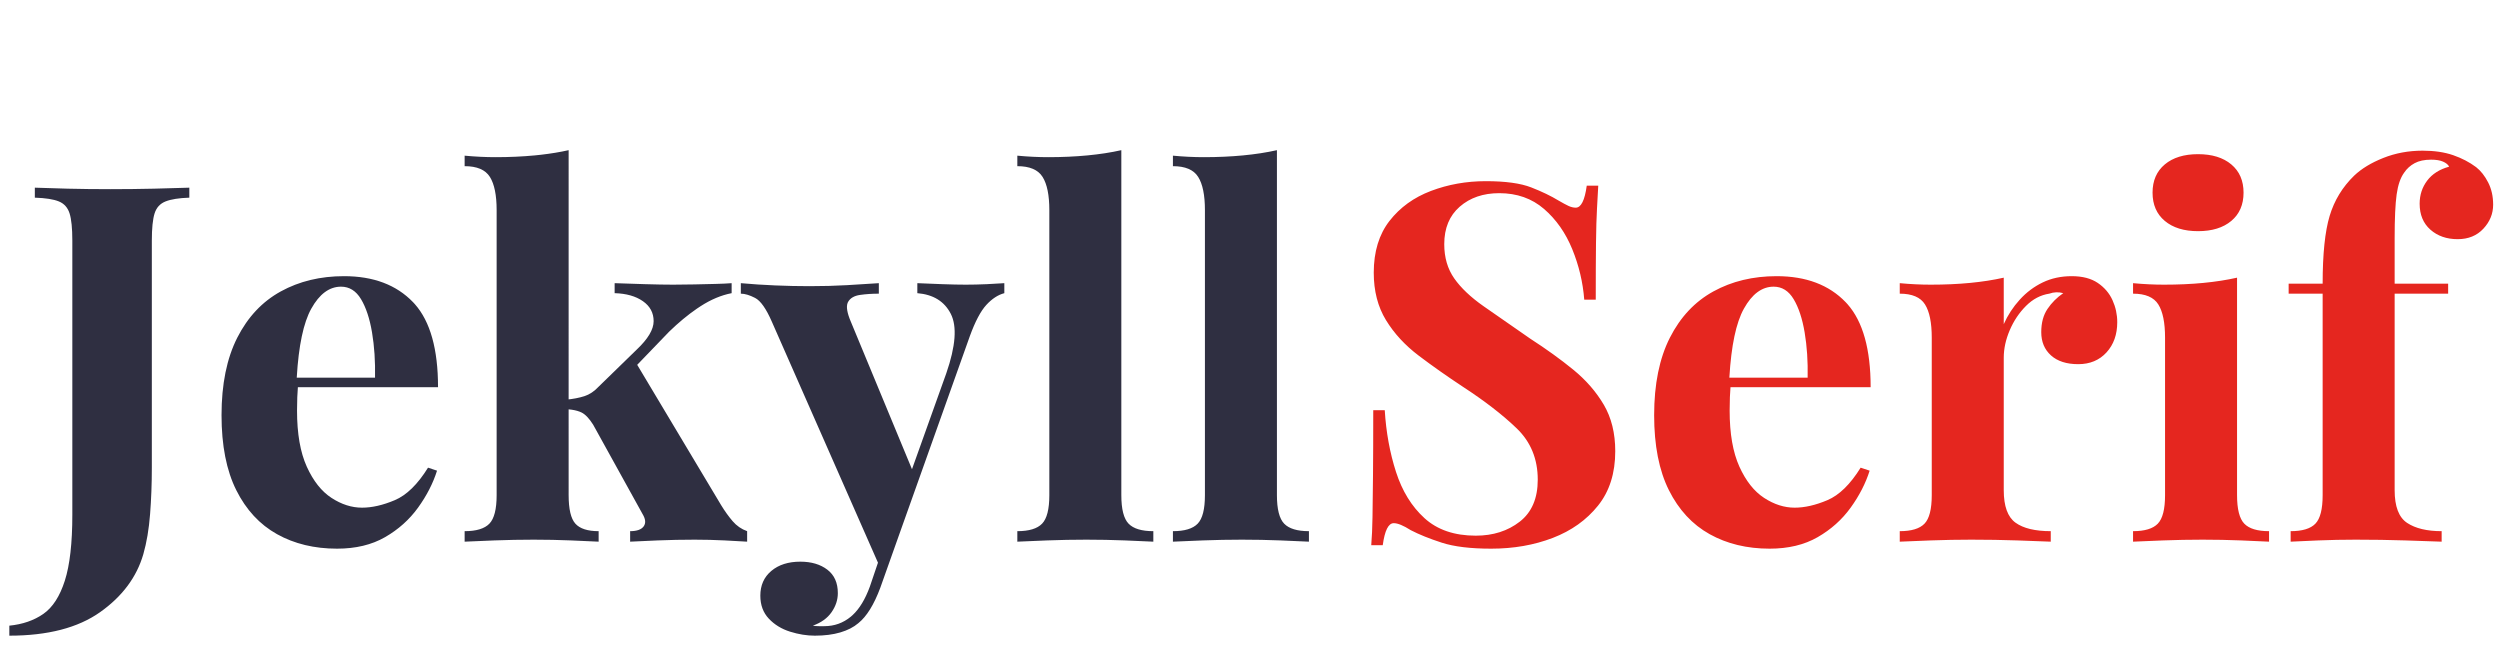
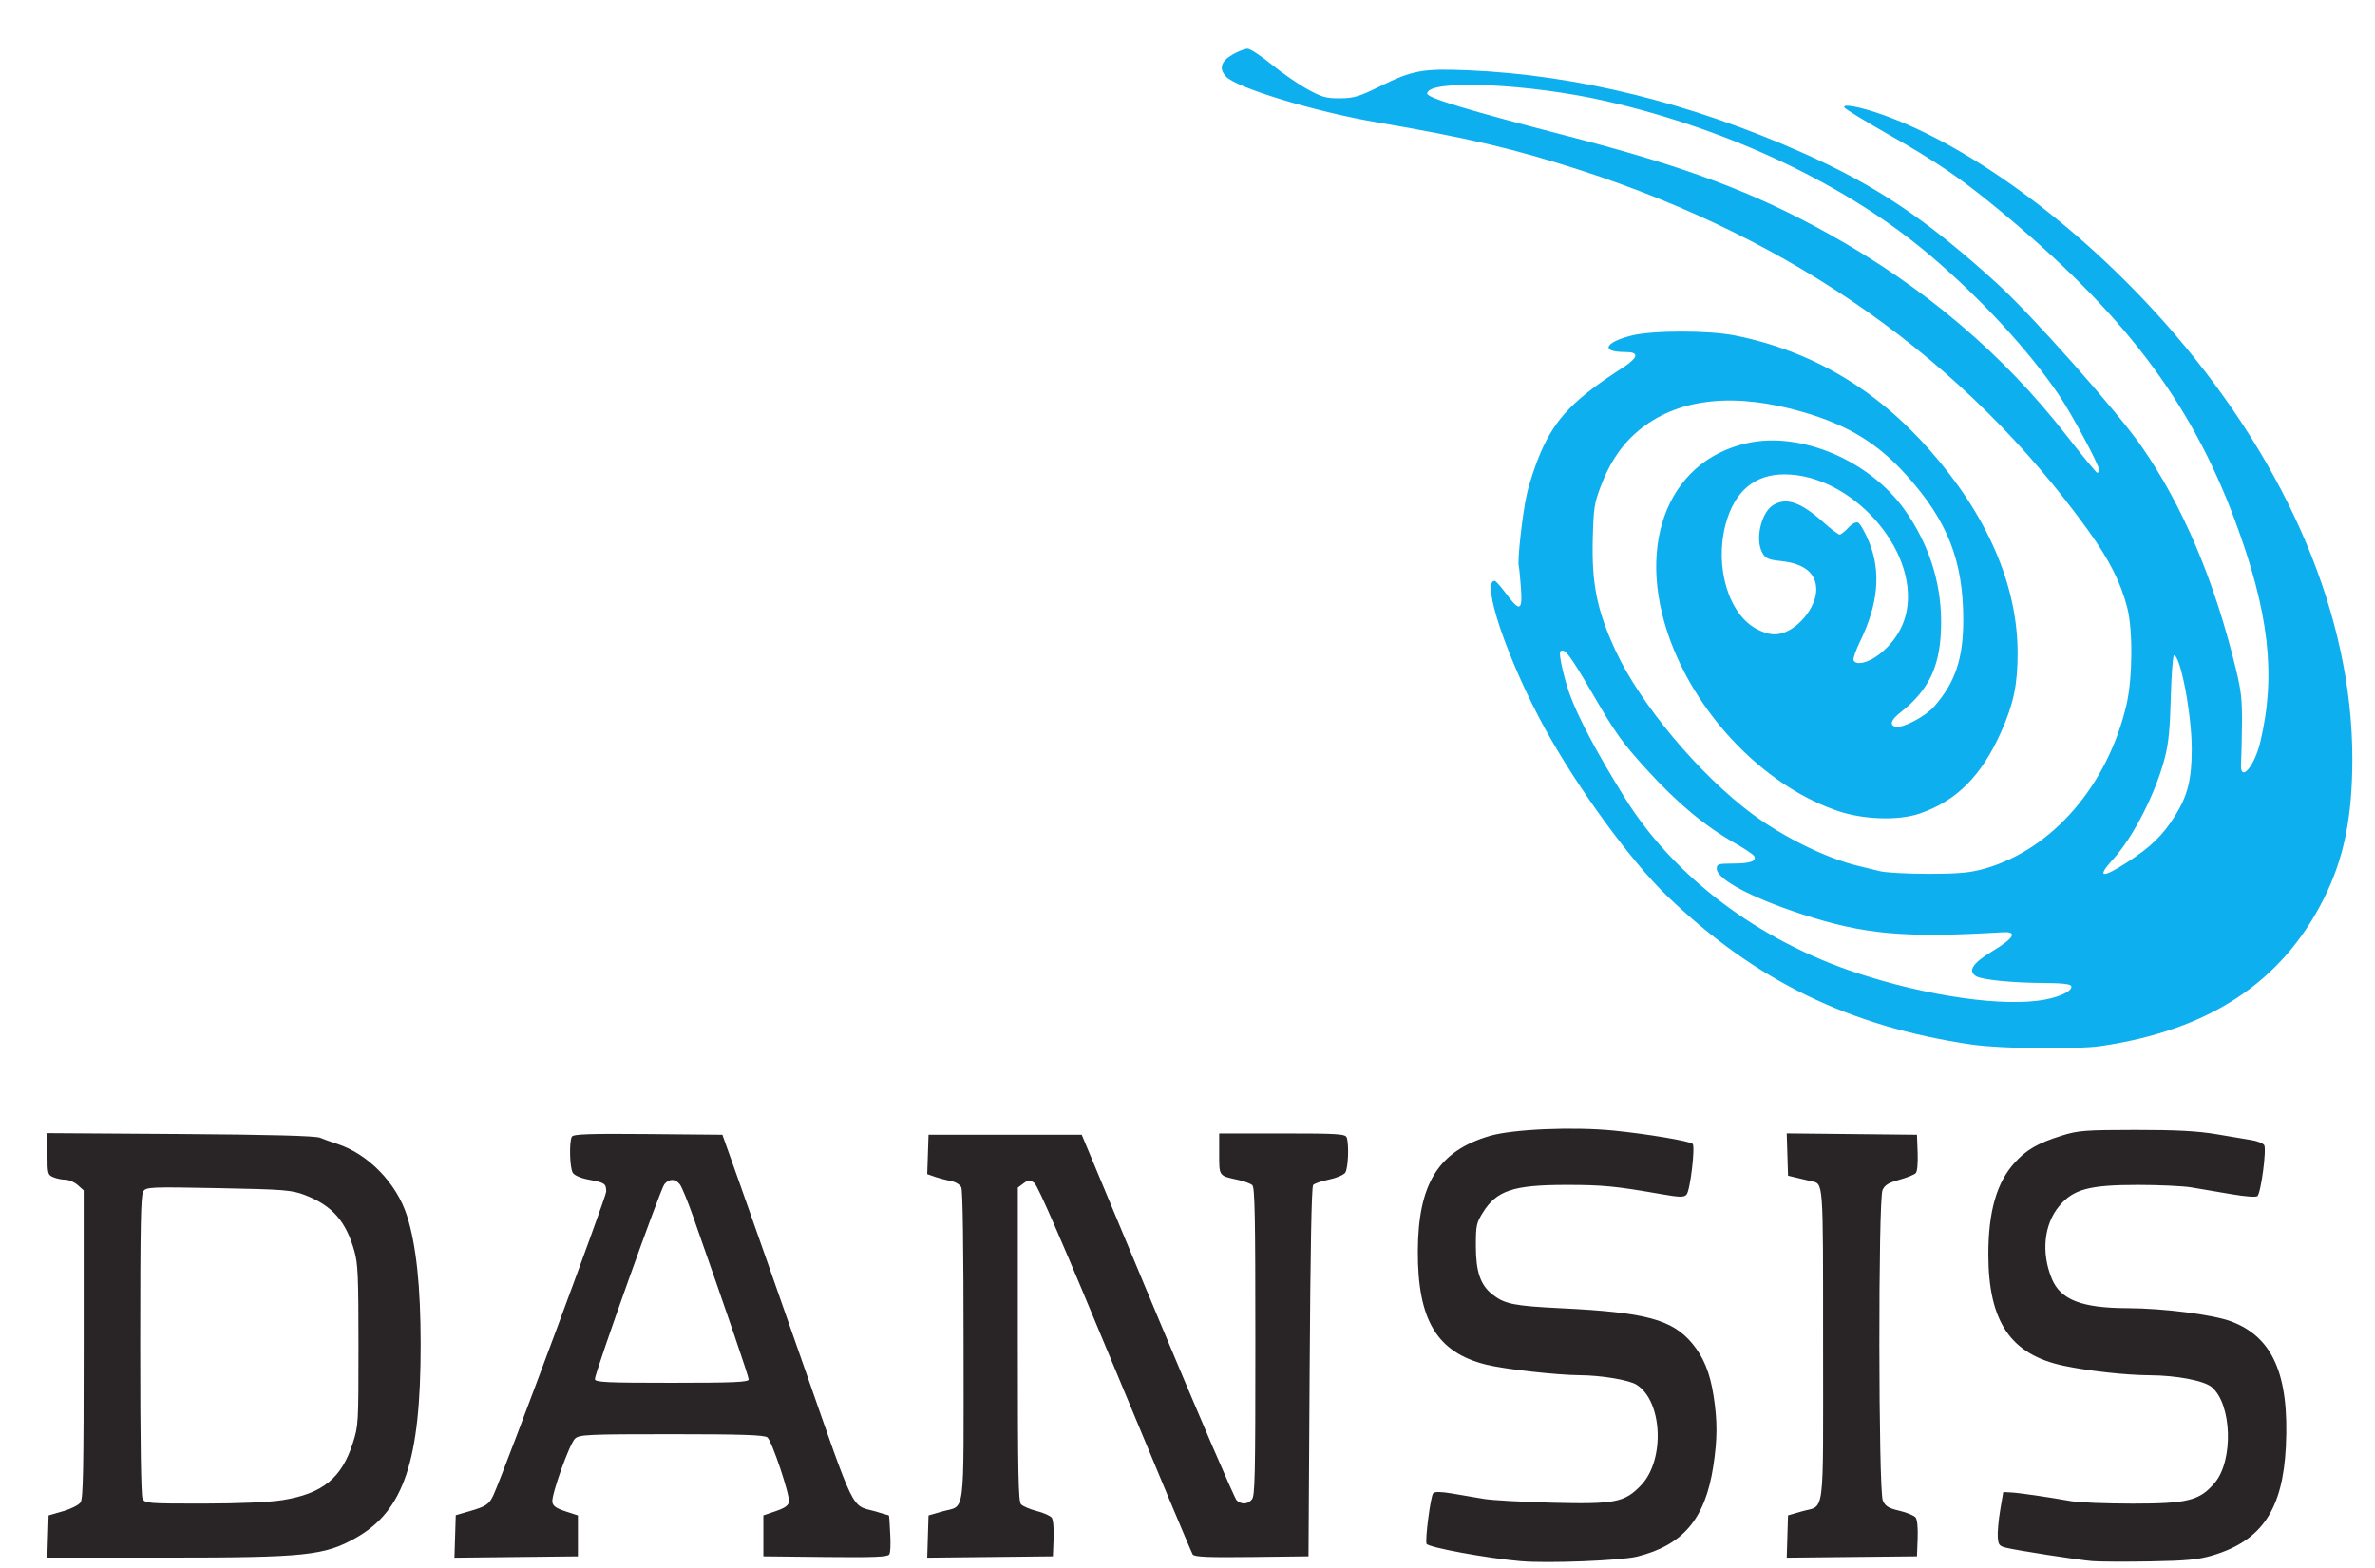
- <svg xmlns="http://www.w3.org/2000/svg" width="240px" height="64px" viewBox="0 0 240 64" version="1.1">
-   <g id="Page-1" stroke="none" stroke-width="1" fill="none" fill-rule="evenodd">
-     <g id="logo" transform="translate(2, 0)" fill-rule="nonzero">
-       <path id="Jekyll" fill="#2f2f41" d="M-1.104,61.024 C2.576,61.024 5.48,60.272 7.608,58.768 C9.736,57.264 11.12,55.408 11.76,53.2 C12.08,52.08 12.296,50.8 12.408,49.36 C12.52,47.92 12.576,46.44 12.576,44.92 L12.576,44.92 L12.576,23.104 C12.576,21.92 12.664,21.048 12.84,20.488 C13.016,19.928 13.368,19.544 13.896,19.336 C14.424,19.128 15.184,19.008 16.176,18.976 L16.176,18.976 L16.176,18.016 C15.28,18.048 14.152,18.08 12.792,18.112 C11.432,18.144 10.032,18.16 8.592,18.16 C7.152,18.16 5.784,18.144 4.488,18.112 C3.192,18.08 2.144,18.048 1.344,18.016 L1.344,18.016 L1.344,18.976 C2.368,19.008 3.136,19.128 3.648,19.336 C4.16,19.544 4.504,19.928 4.68,20.488 C4.856,21.048 4.944,21.92 4.944,23.104 L4.944,23.104 L4.944,49.408 C4.944,52.128 4.704,54.24 4.224,55.744 C3.744,57.248 3.056,58.312 2.16,58.936 C1.264,59.56 0.176,59.936 -1.104,60.064 L-1.104,60.064 L-1.104,61.024 Z M30.355,52.672 C32.147,52.672 33.683,52.304 34.963,51.568 C36.243,50.832 37.299,49.888 38.131,48.736 C38.963,47.584 39.571,46.4 39.955,45.184 L39.955,45.184 L39.091,44.896 C38.099,46.496 37.035,47.536 35.899,48.016 C34.763,48.496 33.715,48.736 32.755,48.736 C31.763,48.736 30.787,48.424 29.827,47.8 C28.867,47.176 28.075,46.176 27.451,44.8 C26.827,43.424 26.515,41.632 26.515,39.424 C26.515,38.976 26.523,38.544 26.539,38.128 C26.555,37.712 26.579,37.312 26.611,36.928 L26.593,37.168 L40.051,37.168 C40.051,33.532 39.309,30.875 37.826,29.197 L37.651,29.008 C36.051,27.344 33.843,26.512 31.027,26.512 C28.755,26.512 26.731,27 24.955,27.976 C23.179,28.952 21.787,30.432 20.779,32.416 C19.771,34.4 19.267,36.88 19.267,39.856 C19.267,42.768 19.739,45.168 20.683,47.056 C21.627,48.944 22.931,50.352 24.595,51.28 C26.259,52.208 28.179,52.672 30.355,52.672 Z M26.49,36.22 C26.669,33.175 27.133,30.979 27.883,29.632 C28.667,28.224 29.619,27.52 30.739,27.52 C31.539,27.52 32.179,27.92 32.659,28.72 C33.139,29.52 33.491,30.584 33.715,31.912 C33.939,33.24 34.035,34.688 34.003,36.256 L34.003,36.256 L26.487,36.256 L26.49,36.22 Z M69.725,52 L69.725,50.992 C69.181,50.8 68.717,50.48 68.333,50.032 C67.949,49.584 67.581,49.072 67.229,48.496 L67.229,48.496 L59.172,35.023 L62.237,31.84 C63.133,30.972 64.016,30.239 64.888,29.64 L65.261,29.392 C66.253,28.752 67.245,28.336 68.237,28.144 L68.237,28.144 L68.237,27.184 C67.853,27.216 67.341,27.24 66.701,27.256 C66.061,27.272 65.381,27.288 64.661,27.304 C63.941,27.32 63.261,27.328 62.621,27.328 C61.885,27.328 60.989,27.312 59.933,27.28 C58.877,27.248 57.901,27.216 57.005,27.184 L57.005,27.184 L57.005,28.144 C58.125,28.176 59.029,28.432 59.717,28.912 C60.405,29.392 60.749,30.032 60.749,30.832 C60.749,31.632 60.205,32.544 59.117,33.568 L59.117,33.568 L55.469,37.12 C55.053,37.568 54.597,37.872 54.101,38.032 C53.605,38.192 53.021,38.304 52.349,38.368 L52.588,38.342 L52.589,14.416 C51.762,14.603 50.869,14.75 49.909,14.859 L49.325,14.92 C48.141,15.032 46.893,15.088 45.581,15.088 C44.621,15.088 43.629,15.04 42.605,14.944 L42.605,14.944 L42.605,15.952 C43.789,15.952 44.597,16.296 45.029,16.984 C45.461,17.672 45.677,18.736 45.677,20.176 L45.677,20.176 L45.677,47.536 C45.677,48.88 45.445,49.792 44.981,50.272 C44.517,50.752 43.725,50.992 42.605,50.992 L42.605,50.992 L42.605,52 C43.245,51.968 44.197,51.928 45.461,51.88 C46.725,51.832 47.981,51.808 49.229,51.808 C50.445,51.808 51.637,51.832 52.805,51.88 C53.973,51.928 54.861,51.968 55.469,52 L55.469,52 L55.469,50.992 C54.413,50.992 53.669,50.752 53.237,50.272 C52.805,49.792 52.589,48.88 52.589,47.536 L52.589,47.536 L52.588,39.298 L52.602,39.298 C53.012,39.336 53.36,39.41 53.648,39.521 L53.813,39.592 C54.181,39.768 54.557,40.16 54.941,40.768 L54.941,40.768 L59.693,49.36 C59.981,49.84 60.013,50.232 59.789,50.536 C59.565,50.84 59.133,50.992 58.493,50.992 L58.493,50.992 L58.493,52 C59.069,51.968 59.949,51.928 61.133,51.88 C62.317,51.832 63.501,51.808 64.685,51.808 C65.645,51.808 66.605,51.832 67.565,51.88 C68.525,51.928 69.245,51.968 69.725,52 L69.725,52 Z M76.224,61.024 C77.152,61.024 77.968,60.92 78.672,60.712 C79.376,60.504 79.952,60.208 80.4,59.824 C81.2,59.184 81.904,58.048 82.512,56.416 L82.512,56.416 L84.336,51.28 L91.104,32.272 C91.616,30.864 92.144,29.864 92.688,29.272 C93.232,28.68 93.808,28.304 94.416,28.144 L94.416,28.144 L94.416,27.184 C94,27.216 93.44,27.248 92.736,27.28 C92.032,27.312 91.36,27.328 90.72,27.328 C90.08,27.328 89.328,27.312 88.464,27.28 C87.6,27.248 86.8,27.216 86.064,27.184 L86.064,27.184 L86.064,28.144 C87.6,28.272 88.672,28.936 89.28,30.136 C89.888,31.336 89.744,33.232 88.848,35.824 L88.848,35.824 L85.55,45.046 L79.68,30.88 C79.325,30.053 79.223,29.451 79.373,29.074 L79.416,28.984 C79.624,28.616 80.008,28.392 80.568,28.312 C81.128,28.232 81.728,28.192 82.368,28.192 L82.368,28.192 L82.368,27.184 C81.408,27.248 80.384,27.312 79.296,27.376 C78.208,27.44 77.008,27.472 75.696,27.472 C74.64,27.472 73.544,27.448 72.408,27.4 C71.272,27.352 70.176,27.28 69.12,27.184 L69.12,27.184 L69.12,28.192 C69.504,28.192 69.96,28.328 70.488,28.6 C71.016,28.872 71.552,29.632 72.096,30.88 L72.096,30.88 L82.285,54.018 L81.504,56.32 C81.061,57.531 80.509,58.442 79.847,59.053 L79.68,59.2 C78.944,59.808 78.096,60.112 77.136,60.112 L77.136,60.112 L76.608,60.112 C76.384,60.112 76.192,60.096 76.032,60.064 C76.832,59.776 77.432,59.344 77.832,58.768 C78.232,58.192 78.432,57.584 78.432,56.944 C78.432,55.952 78.096,55.2 77.424,54.688 C76.752,54.176 75.888,53.92 74.832,53.92 C73.68,53.92 72.752,54.216 72.048,54.808 C71.344,55.4 70.992,56.192 70.992,57.184 C70.992,58.08 71.264,58.816 71.808,59.392 C72.352,59.968 73.032,60.384 73.848,60.64 C74.664,60.896 75.456,61.024 76.224,61.024 Z M108.72,52 L108.72,50.992 C107.6,50.992 106.808,50.752 106.344,50.272 C105.88,49.792 105.648,48.88 105.648,47.536 L105.648,47.536 L105.648,14.416 C104.656,14.64 103.568,14.808 102.384,14.92 C101.2,15.032 99.952,15.088 98.64,15.088 C97.68,15.088 96.688,15.04 95.664,14.944 L95.664,14.944 L95.664,15.952 C96.848,15.952 97.656,16.296 98.088,16.984 C98.52,17.672 98.736,18.736 98.736,20.176 L98.736,20.176 L98.736,47.536 C98.736,48.88 98.504,49.792 98.04,50.272 C97.576,50.752 96.784,50.992 95.664,50.992 L95.664,50.992 L95.664,52 C96.304,51.968 97.256,51.928 98.52,51.88 C99.784,51.832 101.04,51.808 102.288,51.808 C103.536,51.808 104.768,51.832 105.984,51.88 C107.2,51.928 108.112,51.968 108.72,52 L108.72,52 Z M123.657,52 L123.657,50.992 C122.537,50.992 121.745,50.752 121.281,50.272 C120.817,49.792 120.585,48.88 120.585,47.536 L120.585,47.536 L120.585,14.416 C119.593,14.64 118.505,14.808 117.321,14.92 C116.137,15.032 114.889,15.088 113.577,15.088 C112.617,15.088 111.625,15.04 110.601,14.944 L110.601,14.944 L110.601,15.952 C111.785,15.952 112.593,16.296 113.025,16.984 C113.457,17.672 113.673,18.736 113.673,20.176 L113.673,20.176 L113.673,47.536 C113.673,48.88 113.441,49.792 112.977,50.272 C112.513,50.752 111.721,50.992 110.601,50.992 L110.601,50.992 L110.601,52 C111.241,51.968 112.193,51.928 113.457,51.88 C114.721,51.832 115.977,51.808 117.225,51.808 C118.473,51.808 119.705,51.832 120.921,51.88 C122.137,51.928 123.049,51.968 123.657,52 L123.657,52 Z" />
-       <path id="Serif" fill="#E5261F" d="M141.16,52.672 C143.304,52.672 145.272,52.328 147.064,51.64 C148.856,50.952 150.304,49.92 151.408,48.544 C152.512,47.168 153.064,45.424 153.064,43.312 C153.064,41.584 152.696,40.096 151.96,38.848 C151.224,37.6 150.248,36.48 149.032,35.488 C147.816,34.496 146.44,33.504 144.904,32.512 C143.144,31.296 141.648,30.256 140.416,29.392 C139.184,28.528 138.248,27.64 137.608,26.728 C136.968,25.816 136.648,24.72 136.648,23.44 C136.648,21.904 137.144,20.704 138.136,19.84 C139.128,18.976 140.392,18.544 141.928,18.544 C143.624,18.544 145.056,19.048 146.224,20.056 C147.392,21.064 148.296,22.352 148.936,23.92 C149.576,25.488 149.96,27.104 150.088,28.768 L150.088,28.768 L151.192,28.768 C151.192,26.528 151.2,24.72 151.216,23.344 C151.232,21.968 151.264,20.856 151.312,20.008 C151.36,19.16 151.4,18.432 151.432,17.824 L151.432,17.824 L150.328,17.824 C150.136,19.232 149.784,19.936 149.272,19.936 C149.048,19.936 148.816,19.88 148.576,19.768 C148.336,19.656 148.024,19.488 147.64,19.264 C146.904,18.816 146.024,18.392 145,17.992 C143.976,17.592 142.52,17.392 140.632,17.392 C138.776,17.392 137.024,17.704 135.376,18.328 C133.728,18.952 132.4,19.912 131.392,21.208 C130.384,22.504 129.88,24.16 129.88,26.176 C129.88,27.936 130.272,29.456 131.056,30.736 C131.84,32.016 132.888,33.152 134.2,34.144 C135.512,35.136 136.92,36.128 138.424,37.12 C140.536,38.496 142.264,39.832 143.608,41.128 C144.952,42.424 145.624,44.064 145.624,46.048 C145.624,47.84 145.048,49.184 143.896,50.08 C142.744,50.976 141.336,51.424 139.672,51.424 C137.624,51.424 135.984,50.864 134.752,49.744 C133.52,48.624 132.608,47.144 132.016,45.304 C131.424,43.464 131.064,41.488 130.936,39.376 L130.936,39.376 L129.832,39.376 C129.832,41.904 129.824,43.992 129.808,45.64 C129.792,47.288 129.776,48.624 129.76,49.648 C129.744,50.672 129.704,51.568 129.64,52.336 L129.64,52.336 L130.744,52.336 C130.936,50.928 131.288,50.224 131.8,50.224 C132.184,50.224 132.728,50.448 133.432,50.896 C134.232,51.312 135.224,51.712 136.408,52.096 C137.592,52.48 139.176,52.672 141.16,52.672 Z M167.886,52.672 C169.678,52.672 171.214,52.304 172.494,51.568 C173.774,50.832 174.83,49.888 175.662,48.736 C176.494,47.584 177.102,46.4 177.486,45.184 L177.486,45.184 L176.622,44.896 C175.63,46.496 174.566,47.536 173.43,48.016 C172.294,48.496 171.246,48.736 170.286,48.736 C169.294,48.736 168.318,48.424 167.358,47.8 C166.398,47.176 165.606,46.176 164.982,44.8 C164.358,43.424 164.046,41.632 164.046,39.424 C164.046,38.976 164.054,38.544 164.07,38.128 C164.086,37.712 164.11,37.312 164.142,36.928 L164.124,37.168 L177.582,37.168 C177.582,33.532 176.84,30.875 175.357,29.197 L175.182,29.008 C173.582,27.344 171.374,26.512 168.558,26.512 C166.286,26.512 164.262,27 162.486,27.976 C160.71,28.952 159.318,30.432 158.31,32.416 C157.302,34.4 156.798,36.88 156.798,39.856 C156.798,42.768 157.27,45.168 158.214,47.056 C159.158,48.944 160.462,50.352 162.126,51.28 C163.79,52.208 165.71,52.672 167.886,52.672 Z M164.021,36.22 C164.2,33.175 164.664,30.979 165.414,29.632 C166.198,28.224 167.15,27.52 168.27,27.52 C169.07,27.52 169.71,27.92 170.19,28.72 C170.67,29.52 171.022,30.584 171.246,31.912 C171.47,33.24 171.566,34.688 171.534,36.256 L171.534,36.256 L164.018,36.256 L164.021,36.22 Z M194.872,52 L194.872,50.992 C193.368,50.992 192.24,50.72 191.488,50.176 C190.736,49.632 190.36,48.592 190.36,47.056 L190.36,47.056 L190.36,34.336 C190.36,33.472 190.552,32.592 190.936,31.696 C191.32,30.8 191.84,30.024 192.496,29.368 C193.152,28.712 193.896,28.32 194.728,28.192 C195.176,28.032 195.624,28.016 196.072,28.144 C195.464,28.56 194.96,29.064 194.56,29.656 C194.16,30.248 193.96,30.992 193.96,31.888 C193.96,32.816 194.272,33.56 194.896,34.12 C195.52,34.68 196.392,34.96 197.512,34.96 C198.632,34.96 199.536,34.584 200.224,33.832 C200.912,33.08 201.256,32.112 201.256,30.928 C201.256,30.192 201.104,29.488 200.8,28.816 C200.496,28.144 200.024,27.592 199.384,27.16 C198.744,26.728 197.912,26.512 196.888,26.512 C195.864,26.512 194.936,26.712 194.104,27.112 C193.272,27.512 192.536,28.064 191.896,28.768 C191.256,29.472 190.744,30.256 190.36,31.12 L190.36,31.12 L190.36,26.656 C189.368,26.88 188.288,27.048 187.12,27.16 C185.952,27.272 184.696,27.328 183.352,27.328 C182.392,27.328 181.4,27.28 180.376,27.184 L180.376,27.184 L180.376,28.192 C181.56,28.192 182.368,28.536 182.8,29.224 C183.232,29.912 183.448,30.976 183.448,32.416 L183.448,32.416 L183.448,47.536 C183.448,48.88 183.216,49.792 182.752,50.272 C182.288,50.752 181.496,50.992 180.376,50.992 L180.376,50.992 L180.376,52 C181.048,51.968 182.04,51.928 183.352,51.88 C184.664,51.832 185.96,51.808 187.24,51.808 C188.776,51.808 190.248,51.832 191.656,51.88 C193.064,51.928 194.136,51.968 194.872,52 L194.872,52 Z M209.013,22.192 C210.357,22.192 211.421,21.864 212.205,21.208 C212.989,20.552 213.381,19.648 213.381,18.496 C213.381,17.344 212.989,16.44 212.205,15.784 C211.421,15.128 210.357,14.8 209.013,14.8 C207.669,14.8 206.605,15.128 205.821,15.784 C205.037,16.44 204.645,17.344 204.645,18.496 C204.645,19.648 205.037,20.552 205.821,21.208 C206.605,21.864 207.669,22.192 209.013,22.192 Z M215.829,52 L215.829,50.992 C214.709,50.992 213.917,50.752 213.453,50.272 C212.989,49.792 212.757,48.88 212.757,47.536 L212.757,47.536 L212.757,26.656 C211.765,26.88 210.685,27.048 209.517,27.16 C208.349,27.272 207.093,27.328 205.749,27.328 C204.789,27.328 203.797,27.28 202.773,27.184 L202.773,27.184 L202.773,28.192 C203.957,28.192 204.765,28.536 205.197,29.224 C205.629,29.912 205.845,30.976 205.845,32.416 L205.845,32.416 L205.845,47.536 C205.845,48.88 205.613,49.792 205.149,50.272 C204.685,50.752 203.893,50.992 202.773,50.992 L202.773,50.992 L202.773,52 C203.413,51.968 204.373,51.928 205.653,51.88 C206.933,51.832 208.197,51.808 209.445,51.808 C210.693,51.808 211.925,51.832 213.141,51.88 C214.357,51.928 215.253,51.968 215.829,52 L215.829,52 Z M232.398,52 L232.398,50.992 C230.99,50.992 229.886,50.728 229.086,50.2 C228.286,49.672 227.886,48.624 227.886,47.056 L227.886,47.056 L227.886,28.192 L233.022,28.192 L233.022,27.232 L227.886,27.232 L227.886,22.864 C227.886,20.976 227.95,19.576 228.078,18.664 C228.206,17.752 228.446,17.056 228.798,16.576 C229.054,16.192 229.39,15.888 229.806,15.664 C230.222,15.44 230.75,15.328 231.39,15.328 C231.87,15.328 232.254,15.392 232.542,15.52 C232.83,15.648 233.022,15.808 233.118,16 C232.19,16.256 231.486,16.704 231.006,17.344 C230.526,17.984 230.286,18.72 230.286,19.552 C230.286,20.608 230.63,21.44 231.318,22.048 C232.006,22.656 232.878,22.96 233.934,22.96 C234.958,22.96 235.782,22.624 236.406,21.952 C237.03,21.28 237.342,20.512 237.342,19.648 C237.342,18.848 237.182,18.136 236.862,17.512 C236.542,16.888 236.158,16.4 235.71,16.048 C235.07,15.568 234.334,15.184 233.502,14.896 C232.67,14.608 231.694,14.464 230.574,14.464 C229.23,14.464 227.974,14.696 226.806,15.16 C225.638,15.624 224.702,16.192 223.998,16.864 C222.878,17.952 222.094,19.24 221.646,20.728 C221.198,22.216 220.974,24.384 220.974,27.232 L220.974,27.232 L217.71,27.232 L217.71,28.192 L220.974,28.192 L220.974,47.536 C220.974,48.88 220.742,49.792 220.278,50.272 C219.814,50.752 219.022,50.992 217.902,50.992 L217.902,50.992 L217.902,52 C218.51,51.968 219.398,51.928 220.566,51.88 C221.734,51.832 222.926,51.808 224.142,51.808 C225.806,51.808 227.39,51.832 228.894,51.88 C230.398,51.928 231.566,51.968 232.398,52 L232.398,52 Z" />
+ <svg xmlns="http://www.w3.org/2000/svg" width="140.229mm" height="92.604mm" viewBox="0 0 140.229 92.604" version="1.1" id="svg8">
+   <defs id="defs2" />
+   <g id="layer1" transform="translate(-32.69494,-153.7848)">
+     <g id="g826" transform="translate(-3.4033203e-7,94.72083)">
+       <path style="fill:#0eafee;stroke-width:0.142" d="m 149.152,120.76 c -7.243,-1.057 -12.814,-3.769 -18.013,-8.769 -2.138,-2.057 -5.278,-6.359 -7.219,-9.892 -2.191,-3.987 -3.806,-8.729 -2.973,-8.729 0.064,0 0.37,0.342 0.68,0.759 0.807,1.088 0.969,1.025 0.871,-0.342 -0.043,-0.605 -0.1,-1.181 -0.127,-1.28 -0.091,-0.342 0.214,-3.08 0.475,-4.256 0.144,-0.65 0.507,-1.747 0.806,-2.439 0.894,-2.068 1.982,-3.186 4.967,-5.103 0.349,-0.224 0.634,-0.507 0.634,-0.629 0,-0.162 -0.169,-0.222 -0.634,-0.224 -1.421,-0.005 -1.196,-0.562 0.392,-0.97 1.233,-0.317 4.562,-0.321 6.119,-0.009 4.505,0.904 8.309,3.139 11.488,6.748 3.425,3.888 5.206,8 5.206,12.02 0,1.836 -0.235,2.972 -0.946,4.583 -1.174,2.656 -2.656,4.146 -4.867,4.894 -1.226,0.415 -3.282,0.349 -4.774,-0.153 -4.059,-1.364 -7.902,-5.141 -9.712,-9.543 -2.399,-5.838 -0.521,-11.115 4.34,-12.193 3.15,-0.699 7.213,1.022 9.284,3.932 1.403,1.97 2.145,4.226 2.158,6.557 0.015,2.558 -0.643,4.042 -2.402,5.42 -0.566,0.443 -0.667,0.761 -0.269,0.848 0.411,0.091 1.75,-0.619 2.257,-1.195 1.249,-1.42 1.726,-2.841 1.723,-5.135 -0.004,-3.477 -0.925,-5.824 -3.341,-8.516 -1.692,-1.885 -3.448,-2.961 -6.097,-3.736 -3.988,-1.167 -7.246,-0.847 -9.546,0.935 -1.073,0.831 -1.855,1.941 -2.419,3.435 -0.384,1.016 -0.425,1.28 -0.473,3.083 -0.072,2.687 0.249,4.262 1.349,6.638 1.466,3.165 4.955,7.331 8.08,9.648 1.857,1.377 4.372,2.608 6.239,3.055 0.367,0.088 0.95,0.23 1.294,0.316 0.345,0.086 1.637,0.155 2.871,0.154 1.801,-0.002 2.456,-0.063 3.313,-0.308 3.999,-1.143 7.261,-4.922 8.369,-9.695 0.358,-1.541 0.38,-4.4 0.044,-5.707 -0.388,-1.508 -1.057,-2.833 -2.31,-4.573 -7.216,-10.013 -17.308,-17.171 -30.008,-21.283 -3.898,-1.262 -6.634,-1.904 -12.086,-2.837 -3.544,-0.606 -8.178,-2.015 -8.801,-2.674 -0.444,-0.47 -0.316,-0.91 0.382,-1.31 0.328,-0.188 0.724,-0.342 0.88,-0.342 0.156,0 0.789,0.413 1.407,0.918 0.618,0.505 1.571,1.165 2.119,1.467 0.864,0.477 1.119,0.549 1.937,0.542 0.818,-0.007 1.128,-0.1 2.361,-0.71 1.917,-0.948 2.531,-1.059 5.229,-0.943 6.421,0.276 13.115,1.931 19.728,4.875 4.353,1.938 7.321,3.935 11.485,7.724 2.062,1.876 7.063,7.521 8.524,9.621 2.431,3.495 4.31,7.934 5.574,13.168 0.309,1.28 0.364,1.792 0.35,3.264 -0.009,0.96 -0.033,1.985 -0.054,2.277 -0.084,1.188 0.784,0.224 1.138,-1.264 0.943,-3.967 0.515,-7.682 -1.512,-13.12 -2.614,-7.011 -6.6,-12.252 -13.923,-18.308 -2.25,-1.861 -3.697,-2.848 -6.535,-4.458 -1.374,-0.78 -2.539,-1.493 -2.59,-1.586 -0.133,-0.244 0.977,-0.032 2.283,0.437 5.45,1.954 12.072,6.936 17.235,12.965 6.765,7.901 10.466,16.745 10.475,25.03 0.004,3.467 -0.495,5.929 -1.682,8.294 -2.474,4.935 -6.77,7.773 -13.183,8.708 -1.447,0.211 -5.878,0.16 -7.569,-0.086 z m 4.258,-2.654 c 0.965,-0.178 1.661,-0.53 1.582,-0.798 -0.037,-0.126 -0.538,-0.183 -1.645,-0.189 -1.842,-0.009 -3.622,-0.187 -3.969,-0.398 -0.516,-0.312 -0.212,-0.777 0.976,-1.492 1.266,-0.762 1.482,-1.159 0.601,-1.106 -5.806,0.35 -8.217,0.132 -11.9,-1.076 -2.977,-0.977 -4.995,-2.058 -4.995,-2.678 0,-0.273 0.092,-0.302 0.968,-0.304 1.005,-0.002 1.404,-0.144 1.242,-0.44 -0.052,-0.095 -0.585,-0.453 -1.186,-0.795 -1.748,-0.997 -3.366,-2.349 -5.146,-4.303 -1.46,-1.602 -1.844,-2.137 -3.18,-4.44 -1.366,-2.354 -1.708,-2.802 -1.94,-2.538 -0.101,0.114 0.211,1.521 0.55,2.484 0.475,1.347 1.651,3.565 3.27,6.164 2.901,4.658 7.889,8.417 13.712,10.336 4.172,1.374 8.67,2.014 11.058,1.574 z m 4.872,-8.107 c 1.409,-0.913 2.104,-1.587 2.834,-2.75 0.748,-1.191 0.987,-2.142 0.989,-3.937 0.002,-2.041 -0.66,-5.541 -1.048,-5.541 -0.067,0 -0.151,1.11 -0.188,2.467 -0.051,1.906 -0.132,2.72 -0.352,3.577 -0.541,2.099 -1.864,4.691 -3.072,6.017 -0.973,1.068 -0.653,1.132 0.838,0.166 z M 143.623,97.733 c 0.887,-0.679 1.469,-1.598 1.655,-2.616 0.663,-3.63 -3.28,-8.026 -7.211,-8.038 -1.766,-0.006 -2.951,0.99 -3.476,2.921 -0.69,2.538 0.179,5.41 1.888,6.245 0.501,0.245 0.854,0.32 1.234,0.262 1.059,-0.161 2.216,-1.522 2.221,-2.612 0.005,-0.974 -0.701,-1.548 -2.082,-1.695 -0.74,-0.079 -0.909,-0.152 -1.095,-0.476 -0.452,-0.784 -0.078,-2.412 0.653,-2.842 0.778,-0.457 1.622,-0.159 2.976,1.052 0.431,0.385 0.849,0.701 0.928,0.701 0.079,0 0.309,-0.18 0.51,-0.399 0.226,-0.246 0.449,-0.363 0.581,-0.306 0.118,0.051 0.406,0.556 0.639,1.12 0.73,1.765 0.558,3.681 -0.531,5.919 -0.253,0.52 -0.422,1.015 -0.375,1.101 0.165,0.304 0.849,0.148 1.485,-0.338 z m 13.007,-10.935 c 0,-0.286 -1.613,-3.29 -2.36,-4.394 -1.778,-2.63 -4.608,-5.702 -7.588,-8.236 -4.866,-4.138 -11.737,-7.418 -19.1,-9.119 -4.578,-1.058 -10.617,-1.318 -10.617,-0.458 0,0.257 2.364,0.973 8.28,2.506 7,1.814 10.967,3.3 15.425,5.779 5.601,3.114 10.288,7.087 14.031,11.895 0.95,1.221 1.773,2.22 1.828,2.22 0.055,4.55e-4 0.1,-0.087 0.1,-0.194 z" id="path830" />
+       <path style="fill:#292526;stroke-width:0.142" d="m 122.508,151.268 c -2.01,-0.173 -5.514,-0.819 -5.585,-1.029 -0.091,-0.271 0.244,-2.813 0.393,-2.982 0.091,-0.104 0.457,-0.099 1.127,0.015 0.546,0.093 1.383,0.236 1.86,0.316 0.477,0.081 2.291,0.183 4.031,0.227 3.722,0.094 4.287,-0.016 5.255,-1.031 1.431,-1.5 1.272,-4.985 -0.271,-5.942 -0.449,-0.278 -2.071,-0.549 -3.339,-0.558 -1.367,-0.009 -4.452,-0.357 -5.53,-0.624 -2.905,-0.718 -4.053,-2.621 -4.038,-6.698 0.014,-3.997 1.213,-5.92 4.246,-6.81 1.361,-0.399 4.919,-0.552 7.317,-0.314 1.971,0.196 4.496,0.62 4.662,0.783 0.164,0.162 -0.145,2.751 -0.357,2.992 -0.153,0.174 -0.39,0.169 -1.504,-0.025 -2.702,-0.473 -3.455,-0.546 -5.635,-0.544 -3.106,0.003 -4.086,0.333 -4.901,1.651 -0.373,0.603 -0.402,0.748 -0.402,1.966 5.3e-4,1.526 0.273,2.31 0.997,2.87 0.719,0.555 1.273,0.664 4.077,0.801 4.95,0.241 6.522,0.664 7.698,2.072 0.67,0.802 1.048,1.724 1.26,3.078 0.237,1.51 0.233,2.568 -0.014,4.182 -0.476,3.106 -1.784,4.656 -4.496,5.331 -0.953,0.237 -5.268,0.408 -6.852,0.271 z m 33.722,-0.006 c -0.86,-0.073 -4.396,-0.621 -5.075,-0.786 -0.415,-0.101 -0.471,-0.173 -0.503,-0.639 -0.019,-0.289 0.045,-1.004 0.144,-1.589 l 0.18,-1.063 0.457,0.023 c 0.485,0.024 2.188,0.272 3.544,0.514 0.449,0.08 2.085,0.146 3.634,0.146 3.259,0 3.963,-0.178 4.848,-1.223 1.125,-1.329 1.018,-4.667 -0.18,-5.662 -0.457,-0.379 -2.065,-0.686 -3.643,-0.696 -1.42,-0.008 -3.583,-0.246 -5.075,-0.558 -3.149,-0.658 -4.464,-2.598 -4.465,-6.586 -1.2e-4,-2.529 0.49,-4.236 1.553,-5.411 0.693,-0.765 1.373,-1.156 2.783,-1.598 0.959,-0.301 1.383,-0.333 4.335,-0.336 2.401,-0.002 3.681,0.066 4.808,0.255 0.845,0.142 1.79,0.301 2.101,0.354 0.311,0.052 0.628,0.181 0.705,0.286 0.154,0.211 -0.179,2.765 -0.393,3.008 -0.071,0.081 -0.711,0.035 -1.567,-0.113 -0.796,-0.137 -1.849,-0.316 -2.341,-0.397 -0.492,-0.081 -1.905,-0.147 -3.141,-0.147 -2.894,0 -3.83,0.252 -4.663,1.254 -0.898,1.081 -1.067,2.754 -0.433,4.287 0.516,1.248 1.761,1.732 4.478,1.74 2.113,0.007 5.032,0.38 6.104,0.78 2.463,0.919 3.443,3.15 3.239,7.377 -0.18,3.726 -1.415,5.571 -4.312,6.438 -0.852,0.255 -1.539,0.321 -3.716,0.359 -1.469,0.025 -3.002,0.018 -3.406,-0.017 z m -120.703,-1.453 0.039,-1.247 0.854,-0.246 c 0.478,-0.138 0.934,-0.37 1.035,-0.528 0.148,-0.23 0.181,-1.95 0.181,-9.351 v -9.069 l -0.352,-0.315 c -0.194,-0.173 -0.52,-0.315 -0.726,-0.315 -0.206,0 -0.528,-0.067 -0.717,-0.148 -0.329,-0.142 -0.343,-0.198 -0.343,-1.375 v -1.227 l 7.846,0.052 c 5.261,0.035 7.978,0.107 8.247,0.219 0.22,0.092 0.671,0.254 1.002,0.36 1.837,0.591 3.517,2.316 4.131,4.245 0.546,1.714 0.808,4.172 0.809,7.6 0.003,6.841 -0.991,9.821 -3.805,11.415 -1.872,1.06 -2.98,1.176 -11.233,1.176 H 35.489 Z m 13.862,-2.151 c 2.357,-0.38 3.483,-1.296 4.141,-3.371 0.328,-1.033 0.333,-1.121 0.332,-5.755 -5.34e-4,-4.093 -0.032,-4.818 -0.239,-5.562 -0.495,-1.78 -1.306,-2.704 -2.917,-3.324 -0.778,-0.3 -1.211,-0.334 -5.112,-0.41 -4.025,-0.078 -4.272,-0.068 -4.441,0.195 -0.145,0.225 -0.179,1.96 -0.179,9.064 0,5.766 0.048,8.887 0.138,9.08 0.131,0.279 0.312,0.293 3.573,0.291 2.148,-0.002 3.91,-0.08 4.704,-0.207 z m 10.177,2.148 0.039,-1.255 0.801,-0.231 c 0.997,-0.287 1.181,-0.413 1.436,-0.984 0.689,-1.541 6.644,-17.577 6.644,-17.891 0,-0.479 -0.082,-0.535 -1.033,-0.711 -0.454,-0.084 -0.838,-0.248 -0.937,-0.401 -0.184,-0.286 -0.225,-1.836 -0.056,-2.138 0.084,-0.15 1.074,-0.183 4.497,-0.152 l 4.39,0.04 1.025,2.884 c 0.564,1.586 2.273,6.456 3.797,10.822 3.057,8.753 2.762,8.151 4.178,8.529 0.235,0.063 0.604,0.191 0.779,0.226 0.076,0.015 0.06,0.043 0.078,0.219 0.01,0.286 0.148,1.834 -0.004,2.105 -0.083,0.149 -0.929,0.183 -3.771,0.152 l -3.663,-0.04 v -1.209 -1.209 l 0.735,-0.251 c 0.536,-0.183 0.745,-0.332 0.775,-0.552 0.056,-0.417 -0.998,-3.567 -1.271,-3.8 -0.169,-0.145 -1.517,-0.19 -5.658,-0.19 -4.984,0 -5.458,0.022 -5.706,0.266 -0.328,0.322 -1.391,3.296 -1.334,3.735 0.03,0.236 0.221,0.373 0.775,0.554 l 0.735,0.241 v 1.208 1.208 l -3.645,0.04 -3.645,0.04 z m 17.334,-9.271 c 0,-0.171 -1.165,-3.587 -3.267,-9.578 -0.319,-0.91 -0.676,-1.781 -0.792,-1.936 -0.268,-0.356 -0.645,-0.36 -0.925,-0.008 -0.236,0.296 -4.098,11.131 -4.098,11.497 0,0.192 0.635,0.223 4.541,0.223 3.642,0 4.541,-0.039 4.541,-0.198 z m 10.579,9.278 0.039,-1.248 0.817,-0.235 c 1.38,-0.397 1.253,0.593 1.253,-9.752 0,-5.849 -0.048,-9.203 -0.135,-9.387 -0.078,-0.167 -0.345,-0.327 -0.634,-0.382 -0.275,-0.052 -0.697,-0.164 -0.939,-0.248 l -0.439,-0.153 0.039,-1.163 0.039,-1.163 h 4.523 4.523 l 4.465,10.703 c 2.456,5.886 4.564,10.788 4.685,10.892 0.297,0.257 0.64,0.239 0.893,-0.049 0.186,-0.212 0.21,-1.266 0.21,-9.318 0,-7.434 -0.033,-9.11 -0.18,-9.249 -0.099,-0.093 -0.475,-0.234 -0.835,-0.312 -1.154,-0.25 -1.122,-0.206 -1.122,-1.545 v -1.198 h 3.725 c 3.274,0 3.735,0.029 3.806,0.24 0.144,0.426 0.086,1.82 -0.086,2.074 -0.092,0.136 -0.525,0.32 -0.962,0.409 -0.437,0.089 -0.858,0.234 -0.935,0.321 -0.093,0.106 -0.162,3.767 -0.207,11.044 l -0.067,10.885 -3.354,0.041 c -2.584,0.031 -3.384,-0.004 -3.484,-0.152 -0.071,-0.106 -2.135,-5.033 -4.587,-10.95 -3.081,-7.436 -4.552,-10.828 -4.763,-10.986 -0.274,-0.204 -0.341,-0.202 -0.64,0.021 l -0.334,0.249 v 9.246 c 0,7.682 0.031,9.282 0.185,9.457 0.102,0.116 0.518,0.295 0.925,0.399 0.407,0.103 0.807,0.281 0.89,0.394 0.089,0.122 0.134,0.631 0.11,1.244 l -0.04,1.038 -3.711,0.04 -3.711,0.04 z m 50.75,-0.002 0.039,-1.25 0.816,-0.235 c 1.382,-0.398 1.254,0.605 1.254,-9.803 0,-9.929 0.029,-9.528 -0.71,-9.699 -0.16,-0.037 -0.532,-0.125 -0.825,-0.195 l -0.534,-0.128 -0.039,-1.249 -0.039,-1.249 3.845,0.04 3.845,0.04 0.04,1.048 c 0.023,0.615 -0.02,1.117 -0.106,1.214 -0.08,0.092 -0.517,0.269 -0.972,0.395 -0.638,0.176 -0.865,0.314 -0.994,0.607 -0.261,0.591 -0.245,17.767 0.017,18.343 0.154,0.338 0.337,0.45 0.987,0.602 0.439,0.103 0.868,0.283 0.953,0.399 0.093,0.128 0.139,0.622 0.115,1.25 l -0.04,1.038 -3.845,0.04 -3.845,0.04 0.039,-1.25 z" id="path828" />
    </g>
  </g>
</svg>
